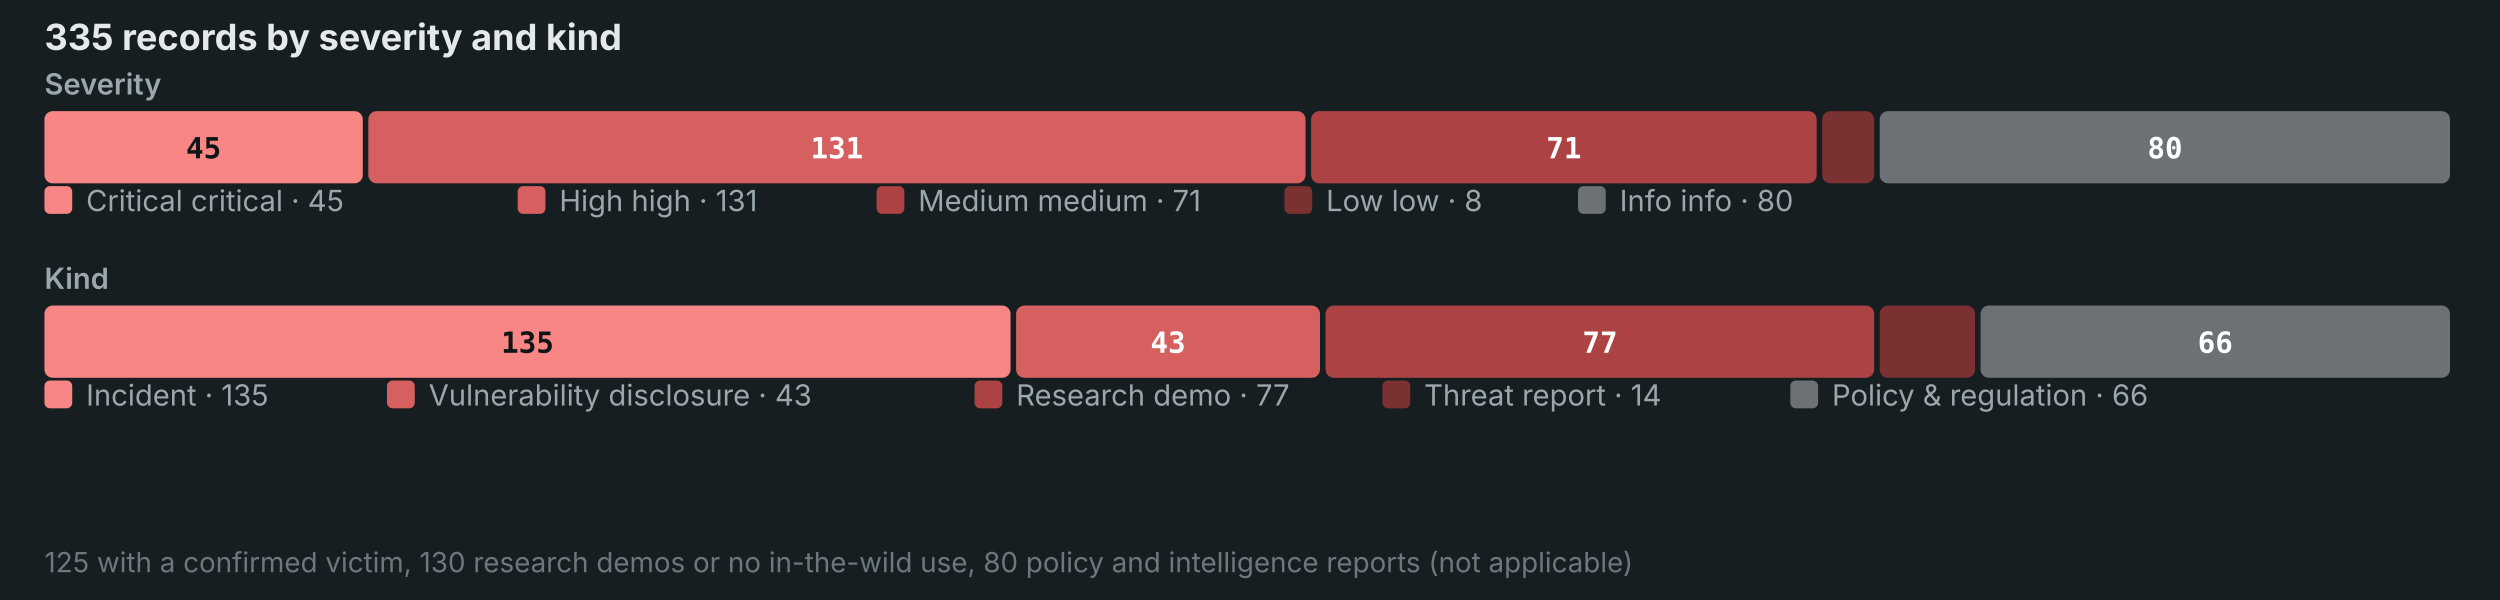
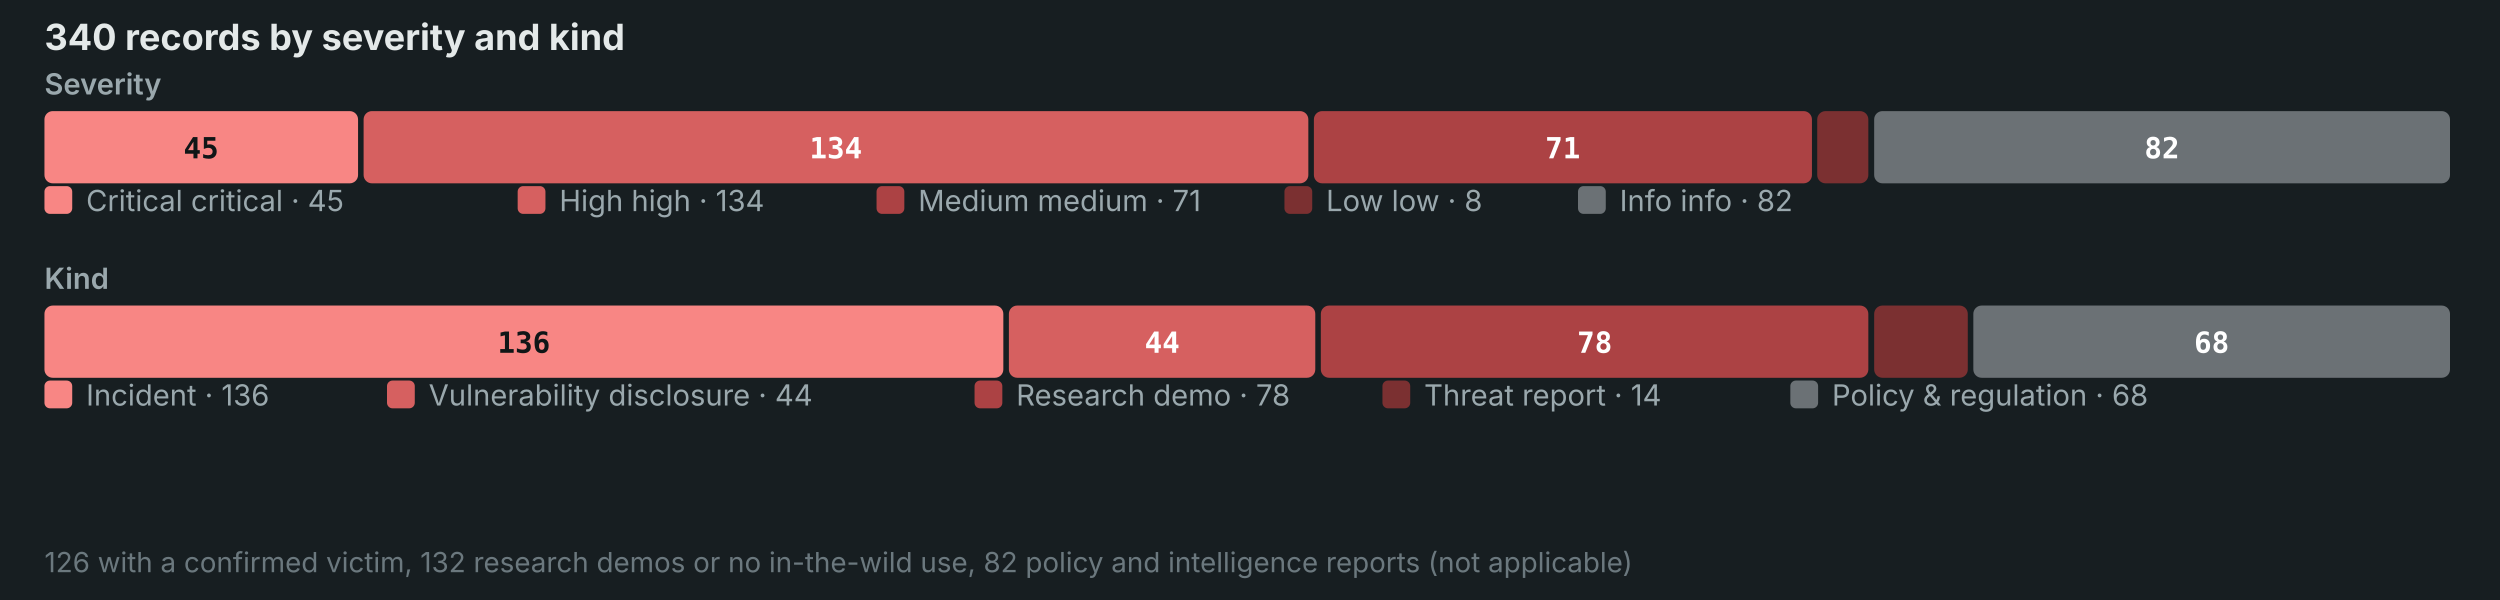
<svg xmlns="http://www.w3.org/2000/svg" viewBox="0 0 900 216" width="900" height="216" role="img" font-family="ui-sans-serif,-apple-system,'Segoe UI','PingFang SC','Microsoft YaHei',sans-serif">
  <rect width="900" height="216" fill="#171E21" />
-   <text x="16" y="18" font-size="13" font-weight="700" fill="#E4E9E9">335 records by severity and kind</text>
+   <text x="16" y="18" font-size="13" font-weight="700" fill="#E4E9E9">340 records by severity and kind</text>
  <text x="16" y="34" font-size="10.5" fill="#9AA8AD" font-weight="600">Severity</text>
-   <rect x="16.0" y="40" width="114.6" height="26" rx="3" fill="#F88684" />
-   <text x="73.3" y="57" font-size="10.5" text-anchor="middle" font-family="ui-monospace,'SF Mono','Cascadia Mono','Consolas',monospace" font-weight="700" fill="#101617">45</text>
-   <rect x="132.6" y="40" width="337.4" height="26" rx="3" fill="#D66060" />
-   <text x="301.3" y="57" font-size="10.5" text-anchor="middle" font-family="ui-monospace,'SF Mono','Cascadia Mono','Consolas',monospace" font-weight="700" fill="#FFFFFF">131</text>
-   <rect x="472.0" y="40" width="182.0" height="26" rx="3" fill="#AC4244" />
-   <text x="563.0" y="57" font-size="10.5" text-anchor="middle" font-family="ui-monospace,'SF Mono','Cascadia Mono','Consolas',monospace" font-weight="700" fill="#FFFFFF">71</text>
-   <rect x="656.0" y="40" width="18.7" height="26" rx="3" fill="#7B3031" />
-   <rect x="676.7" y="40" width="205.3" height="26" rx="3" fill="#6B7175" />
-   <text x="779.4" y="57" font-size="10.5" text-anchor="middle" font-family="ui-monospace,'SF Mono','Cascadia Mono','Consolas',monospace" font-weight="700" fill="#FFFFFF">80</text>
+   <rect x="16.0" y="40" width="112.9" height="26" rx="3" fill="#F88684" />
+   <text x="72.4" y="57" font-size="10.5" text-anchor="middle" font-family="ui-monospace,'SF Mono','Cascadia Mono','Consolas',monospace" font-weight="700" fill="#101617">45</text>
+   <rect x="130.9" y="40" width="340.1" height="26" rx="3" fill="#D66060" />
+   <text x="300.9" y="57" font-size="10.5" text-anchor="middle" font-family="ui-monospace,'SF Mono','Cascadia Mono','Consolas',monospace" font-weight="700" fill="#FFFFFF">134</text>
+   <rect x="473.0" y="40" width="179.3" height="26" rx="3" fill="#AC4244" />
+   <text x="562.6" y="57" font-size="10.5" text-anchor="middle" font-family="ui-monospace,'SF Mono','Cascadia Mono','Consolas',monospace" font-weight="700" fill="#FFFFFF">71</text>
+   <rect x="654.2" y="40" width="18.4" height="26" rx="3" fill="#7B3031" />
+   <rect x="674.7" y="40" width="207.3" height="26" rx="3" fill="#6B7175" />
+   <text x="778.3" y="57" font-size="10.5" text-anchor="middle" font-family="ui-monospace,'SF Mono','Cascadia Mono','Consolas',monospace" font-weight="700" fill="#FFFFFF">82</text>
  <rect x="16" y="67" width="10" height="10" rx="2" fill="#F88684" />
  <text x="31" y="76" font-size="10.5" fill="#9AA8AD">Critical critical · 45</text>
  <rect x="186.36" y="67" width="10" height="10" rx="2" fill="#D66060" />
-   <text x="201.36" y="76" font-size="10.5" fill="#9AA8AD">High high · 131</text>
+   <text x="201.36" y="76" font-size="10.5" fill="#9AA8AD">High high · 134</text>
  <rect x="315.56" y="67" width="10" height="10" rx="2" fill="#AC4244" />
  <text x="330.56" y="76" font-size="10.5" fill="#9AA8AD">Medium medium · 71</text>
  <rect x="462.4" y="67" width="10" height="10" rx="2" fill="#7B3031" />
  <text x="477.4" y="76" font-size="10.5" fill="#9AA8AD">Low low · 8</text>
  <rect x="568.08" y="67" width="10" height="10" rx="2" fill="#6B7175" />
-   <text x="583.08" y="76" font-size="10.5" fill="#9AA8AD">Info info · 80</text>
+   <text x="583.08" y="76" font-size="10.5" fill="#9AA8AD">Info info · 82</text>
  <text x="16" y="104" font-size="10.5" fill="#9AA8AD" font-weight="600">Kind</text>
-   <rect x="16.0" y="110" width="347.8" height="26" rx="3" fill="#F88684" />
-   <text x="189.9" y="127" font-size="10.5" text-anchor="middle" font-family="ui-monospace,'SF Mono','Cascadia Mono','Consolas',monospace" font-weight="700" fill="#101617">135</text>
-   <rect x="365.8" y="110" width="109.4" height="26" rx="3" fill="#D66060" />
-   <text x="420.5" y="127" font-size="10.5" text-anchor="middle" font-family="ui-monospace,'SF Mono','Cascadia Mono','Consolas',monospace" font-weight="700" fill="#FFFFFF">43</text>
-   <rect x="477.2" y="110" width="197.5" height="26" rx="3" fill="#AC4244" />
-   <text x="576.0" y="127" font-size="10.5" text-anchor="middle" font-family="ui-monospace,'SF Mono','Cascadia Mono','Consolas',monospace" font-weight="700" fill="#FFFFFF">77</text>
-   <rect x="676.7" y="110" width="34.3" height="26" rx="3" fill="#7B3031" />
-   <rect x="713.0" y="110" width="169.0" height="26" rx="3" fill="#6B7175" />
-   <text x="797.5" y="127" font-size="10.5" text-anchor="middle" font-family="ui-monospace,'SF Mono','Cascadia Mono','Consolas',monospace" font-weight="700" fill="#FFFFFF">66</text>
+   <rect x="16.0" y="110" width="345.2" height="26" rx="3" fill="#F88684" />
+   <text x="188.6" y="127" font-size="10.5" text-anchor="middle" font-family="ui-monospace,'SF Mono','Cascadia Mono','Consolas',monospace" font-weight="700" fill="#101617">136</text>
+   <rect x="363.2" y="110" width="110.3" height="26" rx="3" fill="#D66060" />
+   <text x="418.4" y="127" font-size="10.5" text-anchor="middle" font-family="ui-monospace,'SF Mono','Cascadia Mono','Consolas',monospace" font-weight="700" fill="#FFFFFF">44</text>
+   <rect x="475.5" y="110" width="197.1" height="26" rx="3" fill="#AC4244" />
+   <text x="574.1" y="127" font-size="10.5" text-anchor="middle" font-family="ui-monospace,'SF Mono','Cascadia Mono','Consolas',monospace" font-weight="700" fill="#FFFFFF">78</text>
+   <rect x="674.7" y="110" width="33.7" height="26" rx="3" fill="#7B3031" />
+   <rect x="710.4" y="110" width="171.6" height="26" rx="3" fill="#6B7175" />
+   <text x="796.2" y="127" font-size="10.5" text-anchor="middle" font-family="ui-monospace,'SF Mono','Cascadia Mono','Consolas',monospace" font-weight="700" fill="#FFFFFF">68</text>
  <rect x="16" y="137" width="10" height="10" rx="2" fill="#F88684" />
-   <text x="31" y="146" font-size="10.5" fill="#9AA8AD">Incident · 135</text>
+   <text x="31" y="146" font-size="10.5" fill="#9AA8AD">Incident · 136</text>
  <rect x="139.32" y="137" width="10" height="10" rx="2" fill="#D66060" />
-   <text x="154.32" y="146" font-size="10.5" fill="#9AA8AD">Vulnerability disclosure · 43</text>
+   <text x="154.32" y="146" font-size="10.5" fill="#9AA8AD">Vulnerability disclosure · 44</text>
  <rect x="350.84" y="137" width="10" height="10" rx="2" fill="#AC4244" />
-   <text x="365.84" y="146" font-size="10.5" fill="#9AA8AD">Research demo · 77</text>
+   <text x="365.84" y="146" font-size="10.5" fill="#9AA8AD">Research demo · 78</text>
  <rect x="497.68" y="137" width="10" height="10" rx="2" fill="#7B3031" />
  <text x="512.68" y="146" font-size="10.5" fill="#9AA8AD">Threat report · 14</text>
  <rect x="644.52" y="137" width="10" height="10" rx="2" fill="#6B7175" />
-   <text x="659.52" y="146" font-size="10.5" fill="#9AA8AD">Policy &amp; regulation · 66</text>
-   <text x="16" y="206" font-size="10" fill="#6B787E">125 with a confirmed victim, 130 research demos or no in-the-wild use, 80 policy and intelligence reports (not applicable)</text>
+   <text x="659.52" y="146" font-size="10.5" fill="#9AA8AD">Policy &amp; regulation · 68</text>
+   <text x="16" y="206" font-size="10" fill="#6B787E">126 with a confirmed victim, 132 research demos or no in-the-wild use, 82 policy and intelligence reports (not applicable)</text>
</svg>
